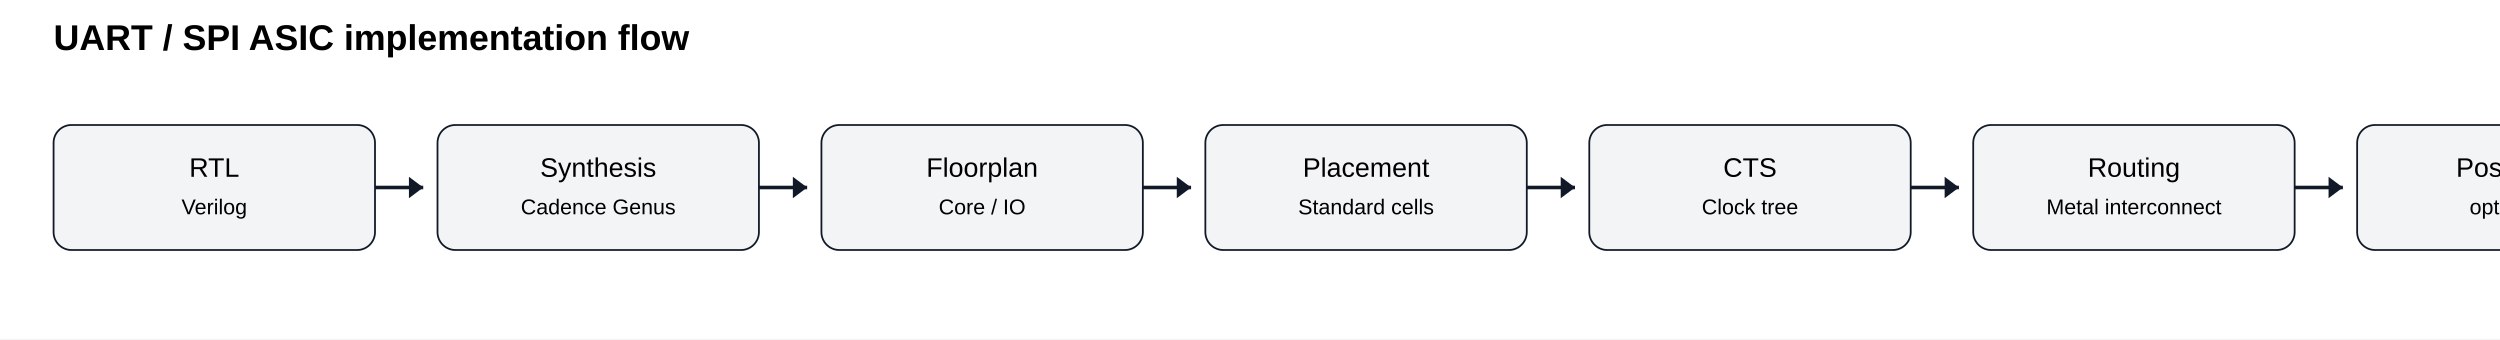
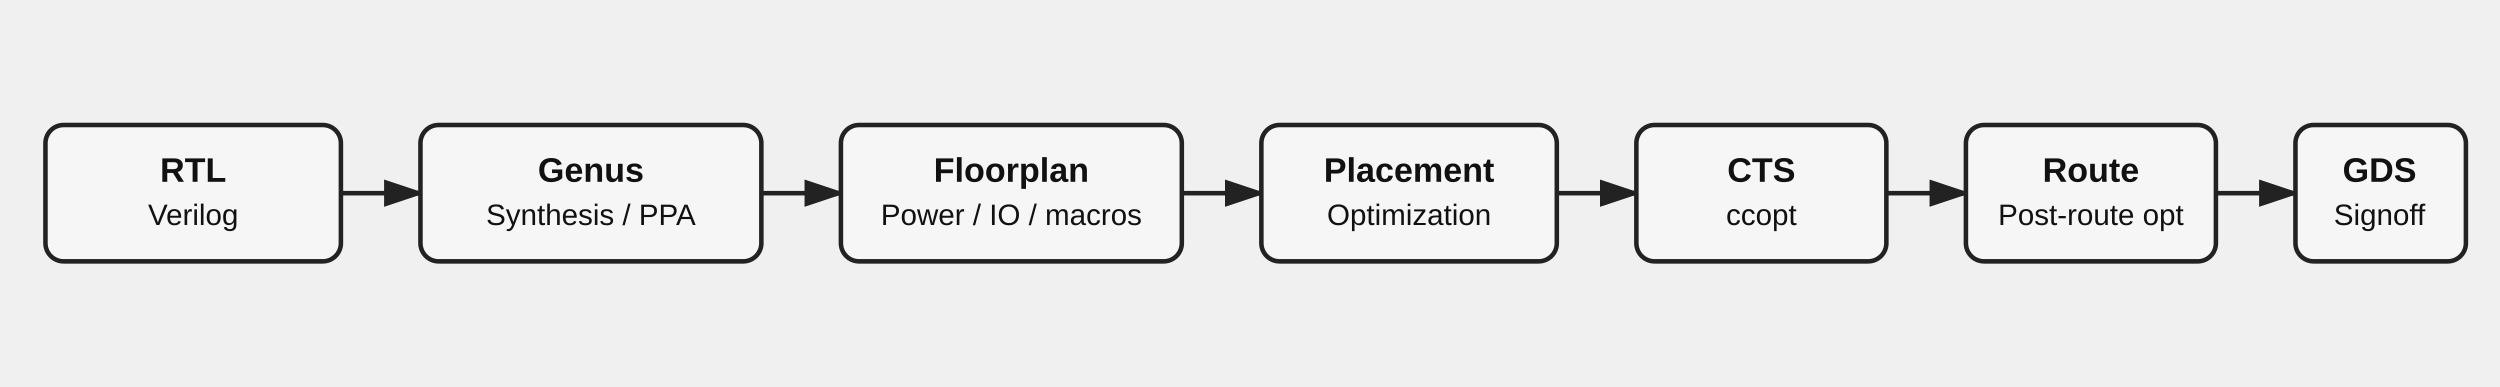
- <svg xmlns="http://www.w3.org/2000/svg" width="1400" height="190" viewBox="0 0 1400 190">
-   <rect width="100%" height="100%" fill="white" />
-   <text x="30" y="28" font-family="Arial" font-size="20" font-weight="bold">UART / SPI ASIC implementation flow</text>
-   <rect x="30" y="70" width="180" height="70" rx="10" fill="#f3f4f6" stroke="#111827" />
-   <text x="120.0" y="99" text-anchor="middle" font-family="Arial" font-size="15">RTL</text>
-   <text x="120.0" y="120" text-anchor="middle" font-family="Arial" font-size="12">Verilog</text>
-   <line x1="210" y1="105" x2="237" y2="105" stroke="#111827" stroke-width="2" />
-   <polygon points="237,105 229,99 229,111" fill="#111827" />
-   <rect x="245" y="70" width="180" height="70" rx="10" fill="#f3f4f6" stroke="#111827" />
-   <text x="335.0" y="99" text-anchor="middle" font-family="Arial" font-size="15">Synthesis</text>
-   <text x="335.0" y="120" text-anchor="middle" font-family="Arial" font-size="12">Cadence Genus</text>
-   <line x1="425" y1="105" x2="452" y2="105" stroke="#111827" stroke-width="2" />
-   <polygon points="452,105 444,99 444,111" fill="#111827" />
-   <rect x="460" y="70" width="180" height="70" rx="10" fill="#f3f4f6" stroke="#111827" />
-   <text x="550.0" y="99" text-anchor="middle" font-family="Arial" font-size="15">Floorplan</text>
-   <text x="550.0" y="120" text-anchor="middle" font-family="Arial" font-size="12">Core / IO</text>
-   <line x1="640" y1="105" x2="667" y2="105" stroke="#111827" stroke-width="2" />
-   <polygon points="667,105 659,99 659,111" fill="#111827" />
-   <rect x="675" y="70" width="180" height="70" rx="10" fill="#f3f4f6" stroke="#111827" />
-   <text x="765.0" y="99" text-anchor="middle" font-family="Arial" font-size="15">Placement</text>
-   <text x="765.0" y="120" text-anchor="middle" font-family="Arial" font-size="12">Standard cells</text>
-   <line x1="855" y1="105" x2="882" y2="105" stroke="#111827" stroke-width="2" />
-   <polygon points="882,105 874,99 874,111" fill="#111827" />
-   <rect x="890" y="70" width="180" height="70" rx="10" fill="#f3f4f6" stroke="#111827" />
-   <text x="980.0" y="99" text-anchor="middle" font-family="Arial" font-size="15">CTS</text>
-   <text x="980.0" y="120" text-anchor="middle" font-family="Arial" font-size="12">Clock tree</text>
-   <line x1="1070" y1="105" x2="1097" y2="105" stroke="#111827" stroke-width="2" />
-   <polygon points="1097,105 1089,99 1089,111" fill="#111827" />
-   <rect x="1105" y="70" width="180" height="70" rx="10" fill="#f3f4f6" stroke="#111827" />
-   <text x="1195.0" y="99" text-anchor="middle" font-family="Arial" font-size="15">Routing</text>
-   <text x="1195.0" y="120" text-anchor="middle" font-family="Arial" font-size="12">Metal interconnect</text>
-   <line x1="1285" y1="105" x2="1312" y2="105" stroke="#111827" stroke-width="2" />
-   <polygon points="1312,105 1304,99 1304,111" fill="#111827" />
-   <rect x="1320" y="70" width="180" height="70" rx="10" fill="#f3f4f6" stroke="#111827" />
-   <text x="1410.0" y="99" text-anchor="middle" font-family="Arial" font-size="15">Post-route</text>
-   <text x="1410.0" y="120" text-anchor="middle" font-family="Arial" font-size="12">optDesign</text>
-   <line x1="1500" y1="105" x2="1527" y2="105" stroke="#111827" stroke-width="2" />
-   <polygon points="1527,105 1519,99 1519,111" fill="#111827" />
-   <rect x="1535" y="70" width="180" height="70" rx="10" fill="#f3f4f6" stroke="#111827" />
-   <text x="1625.0" y="99" text-anchor="middle" font-family="Arial" font-size="15">Verification</text>
-   <text x="1625.0" y="120" text-anchor="middle" font-family="Arial" font-size="12">DRC / timing</text>
-   <line x1="1715" y1="105" x2="1742" y2="105" stroke="#111827" stroke-width="2" />
-   <polygon points="1742,105 1734,99 1734,111" fill="#111827" />
-   <rect x="1750" y="70" width="180" height="70" rx="10" fill="#f3f4f6" stroke="#111827" />
-   <text x="1840.0" y="99" text-anchor="middle" font-family="Arial" font-size="15">GDSII</text>
-   <text x="1840.0" y="120" text-anchor="middle" font-family="Arial" font-size="12">Preparation / export</text>
+ <svg xmlns="http://www.w3.org/2000/svg" width="1100" height="170" viewBox="0 0 1100 170">
+   <style>text{font-family:Arial,sans-serif;fill:#111}.box{fill:#f6f6f6;stroke:#222;stroke-width:2}.arrow{stroke:#222;stroke-width:2;fill:none;marker-end:url(#a)}.small{font-size:13px}.title{font-size:15px;font-weight:bold}</style>
+   <defs>
+     <marker id="a" markerWidth="10" markerHeight="10" refX="8" refY="3" orient="auto">
+       <path d="M0,0 L0,6 L9,3 z" fill="#222" />
+     </marker>
+   </defs>
+   <rect class="box" x="20" y="55" width="130" height="60" rx="8" />
+   <text x="85" y="80" text-anchor="middle" class="title">RTL</text>
+   <text x="85" y="99" text-anchor="middle" class="small">Verilog</text>
+   <path class="arrow" d="M150 85 H185" />
+   <rect class="box" x="185" y="55" width="150" height="60" rx="8" />
+   <text x="260" y="80" text-anchor="middle" class="title">Genus</text>
+   <text x="260" y="99" text-anchor="middle" class="small">Synthesis / PPA</text>
+   <path class="arrow" d="M335 85 H370" />
+   <rect class="box" x="370" y="55" width="150" height="60" rx="8" />
+   <text x="445" y="80" text-anchor="middle" class="title">Floorplan</text>
+   <text x="445" y="99" text-anchor="middle" class="small">Power / IO / macros</text>
+   <path class="arrow" d="M520 85 H555" />
+   <rect class="box" x="555" y="55" width="130" height="60" rx="8" />
+   <text x="620" y="80" text-anchor="middle" class="title">Placement</text>
+   <text x="620" y="99" text-anchor="middle" class="small">Optimization</text>
+   <path class="arrow" d="M685 85 H720" />
+   <rect class="box" x="720" y="55" width="110" height="60" rx="8" />
+   <text x="775" y="80" text-anchor="middle" class="title">CTS</text>
+   <text x="775" y="99" text-anchor="middle" class="small">ccopt</text>
+   <path class="arrow" d="M830 85 H865" />
+   <rect class="box" x="865" y="55" width="110" height="60" rx="8" />
+   <text x="920" y="80" text-anchor="middle" class="title">Route</text>
+   <text x="920" y="99" text-anchor="middle" class="small">Post-route opt</text>
+   <path class="arrow" d="M975 85 H1010" />
+   <rect class="box" x="1010" y="55" width="75" height="60" rx="8" />
+   <text x="1047" y="80" text-anchor="middle" class="title">GDS</text>
+   <text x="1047" y="99" text-anchor="middle" class="small">Signoff</text>
</svg>
